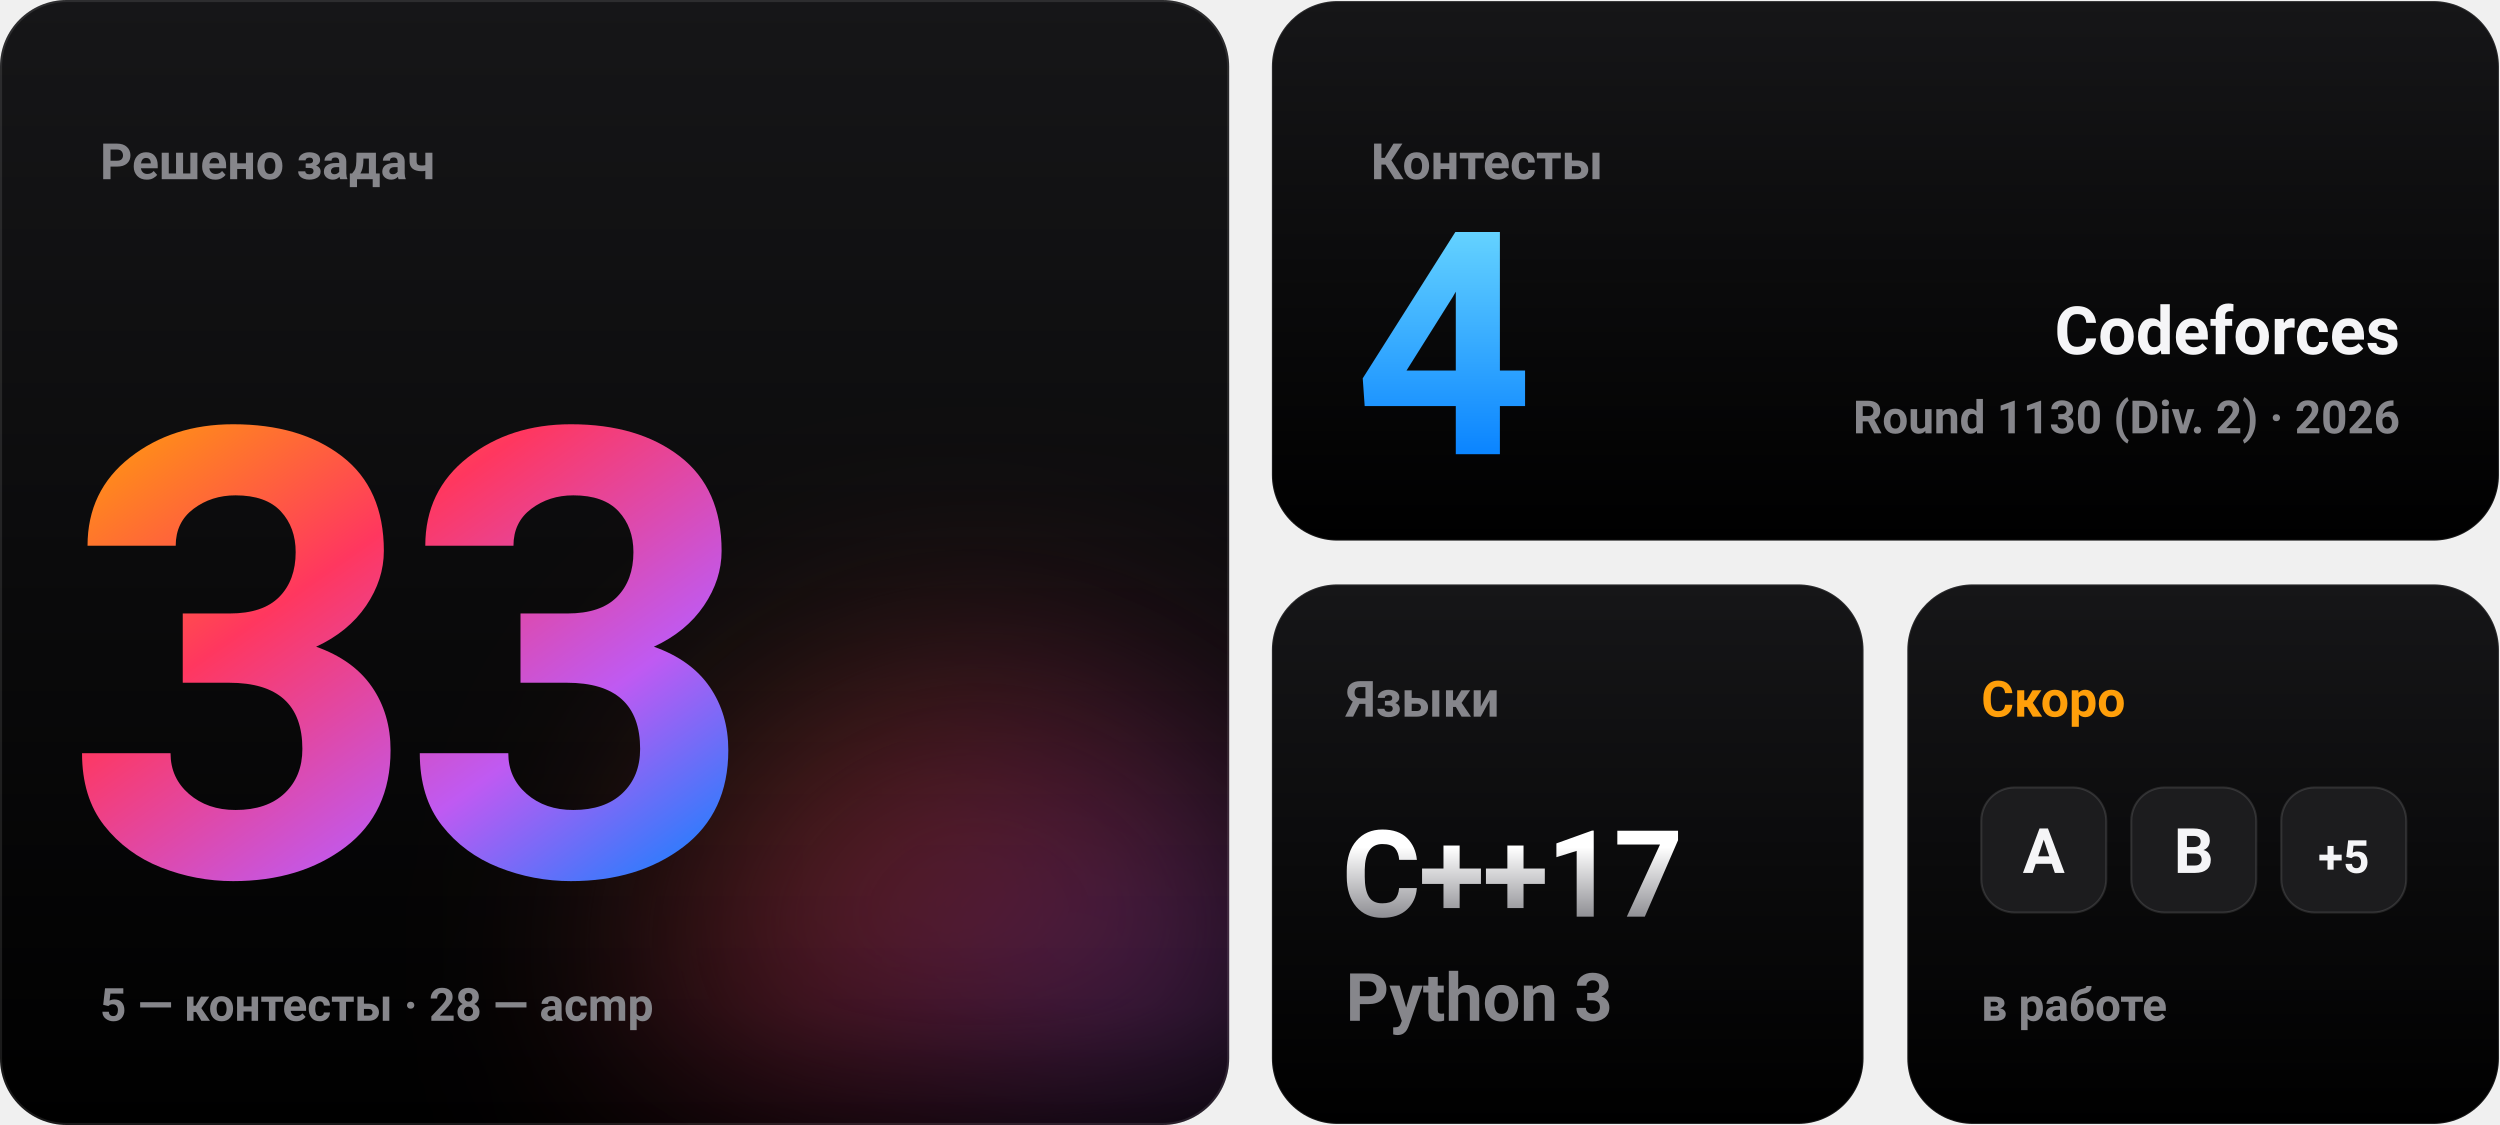
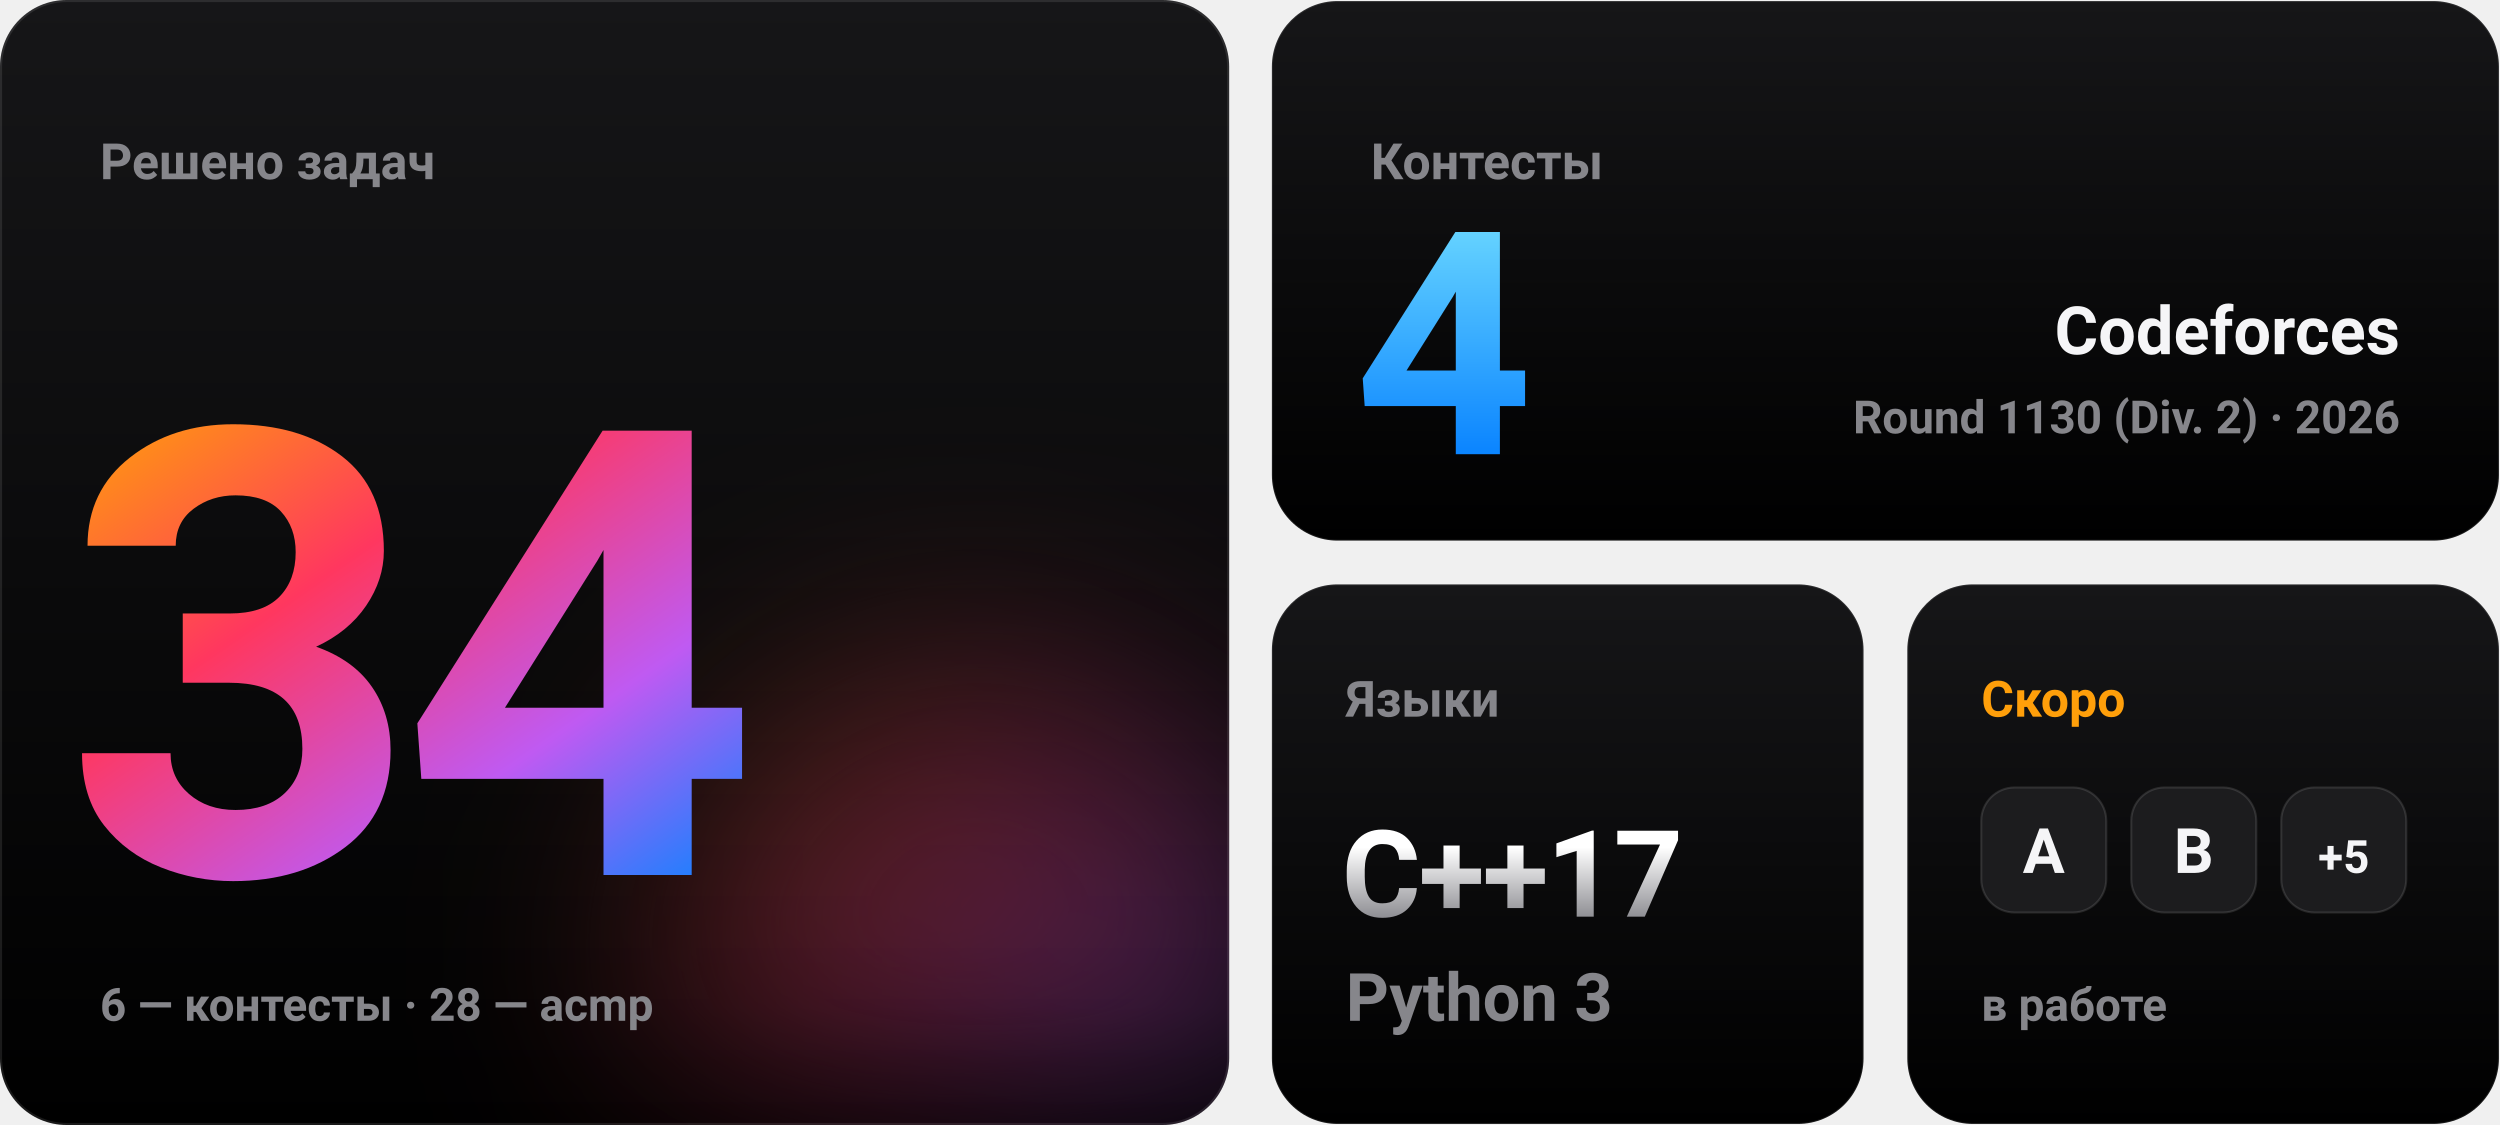
- <svg xmlns="http://www.w3.org/2000/svg" width="1200" height="540" viewBox="0 0 1200 540" role="img" aria-label="Решено задач: 33 (5 с контестов, 28 с acmp). Контестов: 4. Скоро: A, B, C, D, E, F, G.">
+ <svg xmlns="http://www.w3.org/2000/svg" width="1200" height="540" viewBox="0 0 1200 540" role="img" aria-label="Решено задач: 34 (6 с контестов, 28 с acmp). Контестов: 4. Скоро: A, B, C, D, E, F, G.">
  <defs>
    <linearGradient id="ai" x1="0" y1="0" x2="1" y2="1">
      <stop offset="0" stop-color="#ff9f0a" />
      <stop offset="0.35" stop-color="#ff375f" />
      <stop offset="0.7" stop-color="#bf5af2" />
      <stop offset="1" stop-color="#0a84ff" />
    </linearGradient>
    <linearGradient id="blue" x1="0" y1="0" x2="0" y2="1">
      <stop offset="0" stop-color="#64d2ff" />
      <stop offset="1" stop-color="#0a84ff" />
    </linearGradient>
    <linearGradient id="titanium" x1="0" y1="0" x2="0" y2="1">
      <stop offset="0.2" stop-color="#ffffff" />
      <stop offset="1" stop-color="#8e8e93" />
    </linearGradient>
    <linearGradient id="tile" x1="0" y1="0" x2="0" y2="1">
      <stop offset="0" stop-color="#161618" />
      <stop offset="1" stop-color="#000000" />
    </linearGradient>
    <filter id="blur" x="-100%" y="-100%" width="300%" height="300%">
      <feGaussianBlur stdDeviation="60" />
    </filter>
    <clipPath id="t1">
      <rect width="590" height="540" rx="32" />
    </clipPath>
  </defs>
  <g font-family="-apple-system, BlinkMacSystemFont, 'SF Pro Display', 'Segoe UI', Roboto, Helvetica, Arial, sans-serif">
    <g font-weight="600">
      <g clip-path="url(#t1)">
        <rect width="590" height="540" fill="url(#tile)" />
        <circle cx="470" cy="470" r="150" fill="url(#ai)" opacity="0.35" filter="url(#blur)">
          <animate attributeName="r" values="120;220;120" dur="5s" repeatCount="indefinite" calcMode="spline" keyTimes="0;0.5;1" keySplines="0.45 0 0.55 1;0.45 0 0.55 1" />
        </circle>
      </g>
      <rect x="0.5" y="0.5" width="589" height="539" rx="31.5" fill="none" stroke="#ffffff" stroke-opacity="0.1" />
      <text x="48" y="86" font-size="24" fill="#86868b">Решено задач</text>
      <g font-size="300" font-weight="700" letter-spacing="-10" fill="url(#ai)">
-         <text x="30" y="420" opacity="0">30<animate attributeName="opacity" values="0;1;0" keyTimes="0;0.000;0.250" calcMode="discrete" dur="0.8s" fill="freeze" />
+         <text x="30" y="420" opacity="0">31<animate attributeName="opacity" values="0;1;0" keyTimes="0;0.000;0.250" calcMode="discrete" dur="0.8s" fill="freeze" />
        </text>
-         <text x="30" y="420" opacity="0">31<animate attributeName="opacity" values="0;1;0" keyTimes="0;0.250;0.500" calcMode="discrete" dur="0.8s" fill="freeze" />
+         <text x="30" y="420" opacity="0">32<animate attributeName="opacity" values="0;1;0" keyTimes="0;0.250;0.500" calcMode="discrete" dur="0.8s" fill="freeze" />
        </text>
-         <text x="30" y="420" opacity="0">32<animate attributeName="opacity" values="0;1;0" keyTimes="0;0.500;0.750" calcMode="discrete" dur="0.8s" fill="freeze" />
+         <text x="30" y="420" opacity="0">33<animate attributeName="opacity" values="0;1;0" keyTimes="0;0.500;0.750" calcMode="discrete" dur="0.8s" fill="freeze" />
        </text>
-         <text x="30" y="420">33<animate attributeName="opacity" values="0;1" keyTimes="0;0.750" calcMode="discrete" dur="0.8s" fill="freeze" />
+         <text x="30" y="420">34<animate attributeName="opacity" values="0;1" keyTimes="0;0.750" calcMode="discrete" dur="0.8s" fill="freeze" />
        </text>
      </g>
-       <text x="48" y="490" font-size="22" fill="#86868b">5 — контесты  ·  28 — acmp</text>
+       <text x="48" y="490" font-size="22" fill="#86868b">6 — контесты  ·  28 — acmp</text>
      <rect x="610.5" y="0.5" width="589" height="259" rx="31.5" fill="url(#tile)" stroke="#ffffff" stroke-opacity="0.1" />
      <text x="658" y="86" font-size="24" fill="#86868b">Контесты</text>
      <text x="650" y="218" font-size="150" font-weight="700" letter-spacing="-4" fill="url(#blue)">4</text>
      <text x="1152" y="170" font-size="32" font-weight="700" fill="#f5f5f7" text-anchor="end">Codeforces</text>
      <text x="1152" y="208" font-size="22" fill="#86868b" text-anchor="end">Round 1130 (Div. 2) · 2026</text>
      <rect x="610.5" y="280.5" width="284" height="259" rx="31.5" fill="url(#tile)" stroke="#ffffff" stroke-opacity="0.1" />
      <text x="646" y="344" font-size="24" fill="#86868b">Языки</text>
      <text x="644" y="440" font-size="58" font-weight="700" letter-spacing="-1" fill="url(#titanium)">C++17</text>
      <text x="646" y="490" font-size="32" fill="#86868b">Python 3</text>
      <rect x="915.5" y="280.5" width="284" height="259" rx="31.5" fill="url(#tile)" stroke="#ffffff" stroke-opacity="0.1" />
      <text x="951" y="344" font-size="24" fill="#ff9f0a">Скоро</text>
      <rect x="951" y="378" width="60" height="60" rx="16" fill="#1c1c1e" stroke="#ffffff" stroke-opacity="0.12" />
      <text x="981" y="419" font-size="30" font-weight="700" fill="#f5f5f7" text-anchor="middle">A</text>
      <rect x="1023" y="378" width="60" height="60" rx="16" fill="#1c1c1e" stroke="#ffffff" stroke-opacity="0.12" />
      <text x="1053" y="419" font-size="30" font-weight="700" fill="#f5f5f7" text-anchor="middle">B</text>
      <rect x="1095" y="378" width="60" height="60" rx="16" fill="#1c1c1e" stroke="#ffffff" stroke-opacity="0.12" />
      <text x="1125" y="419" font-size="22" font-weight="700" fill="#f5f5f7" text-anchor="middle">+5</text>
      <text x="951" y="490" font-size="22" fill="#86868b">в работе</text>
    </g>
  </g>
</svg>
